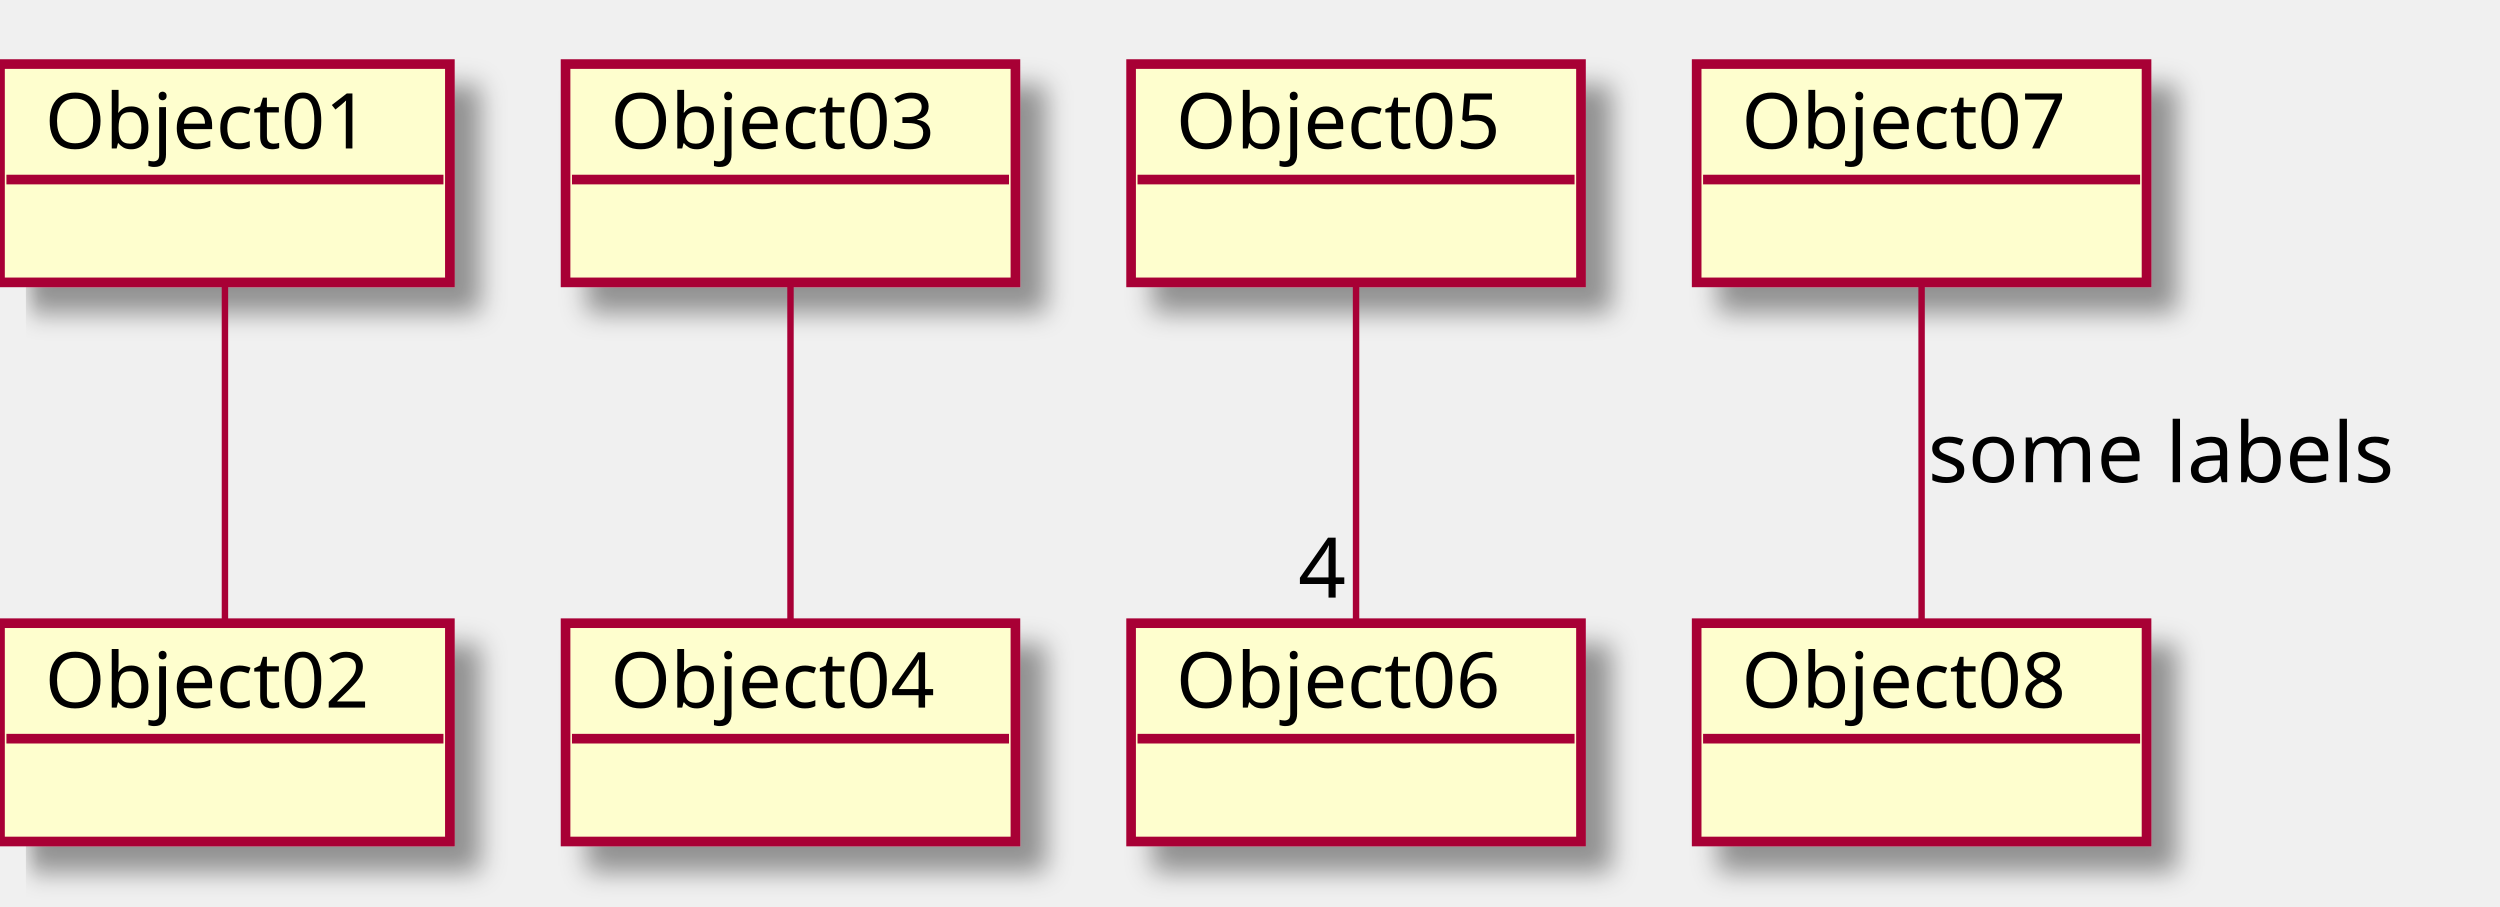
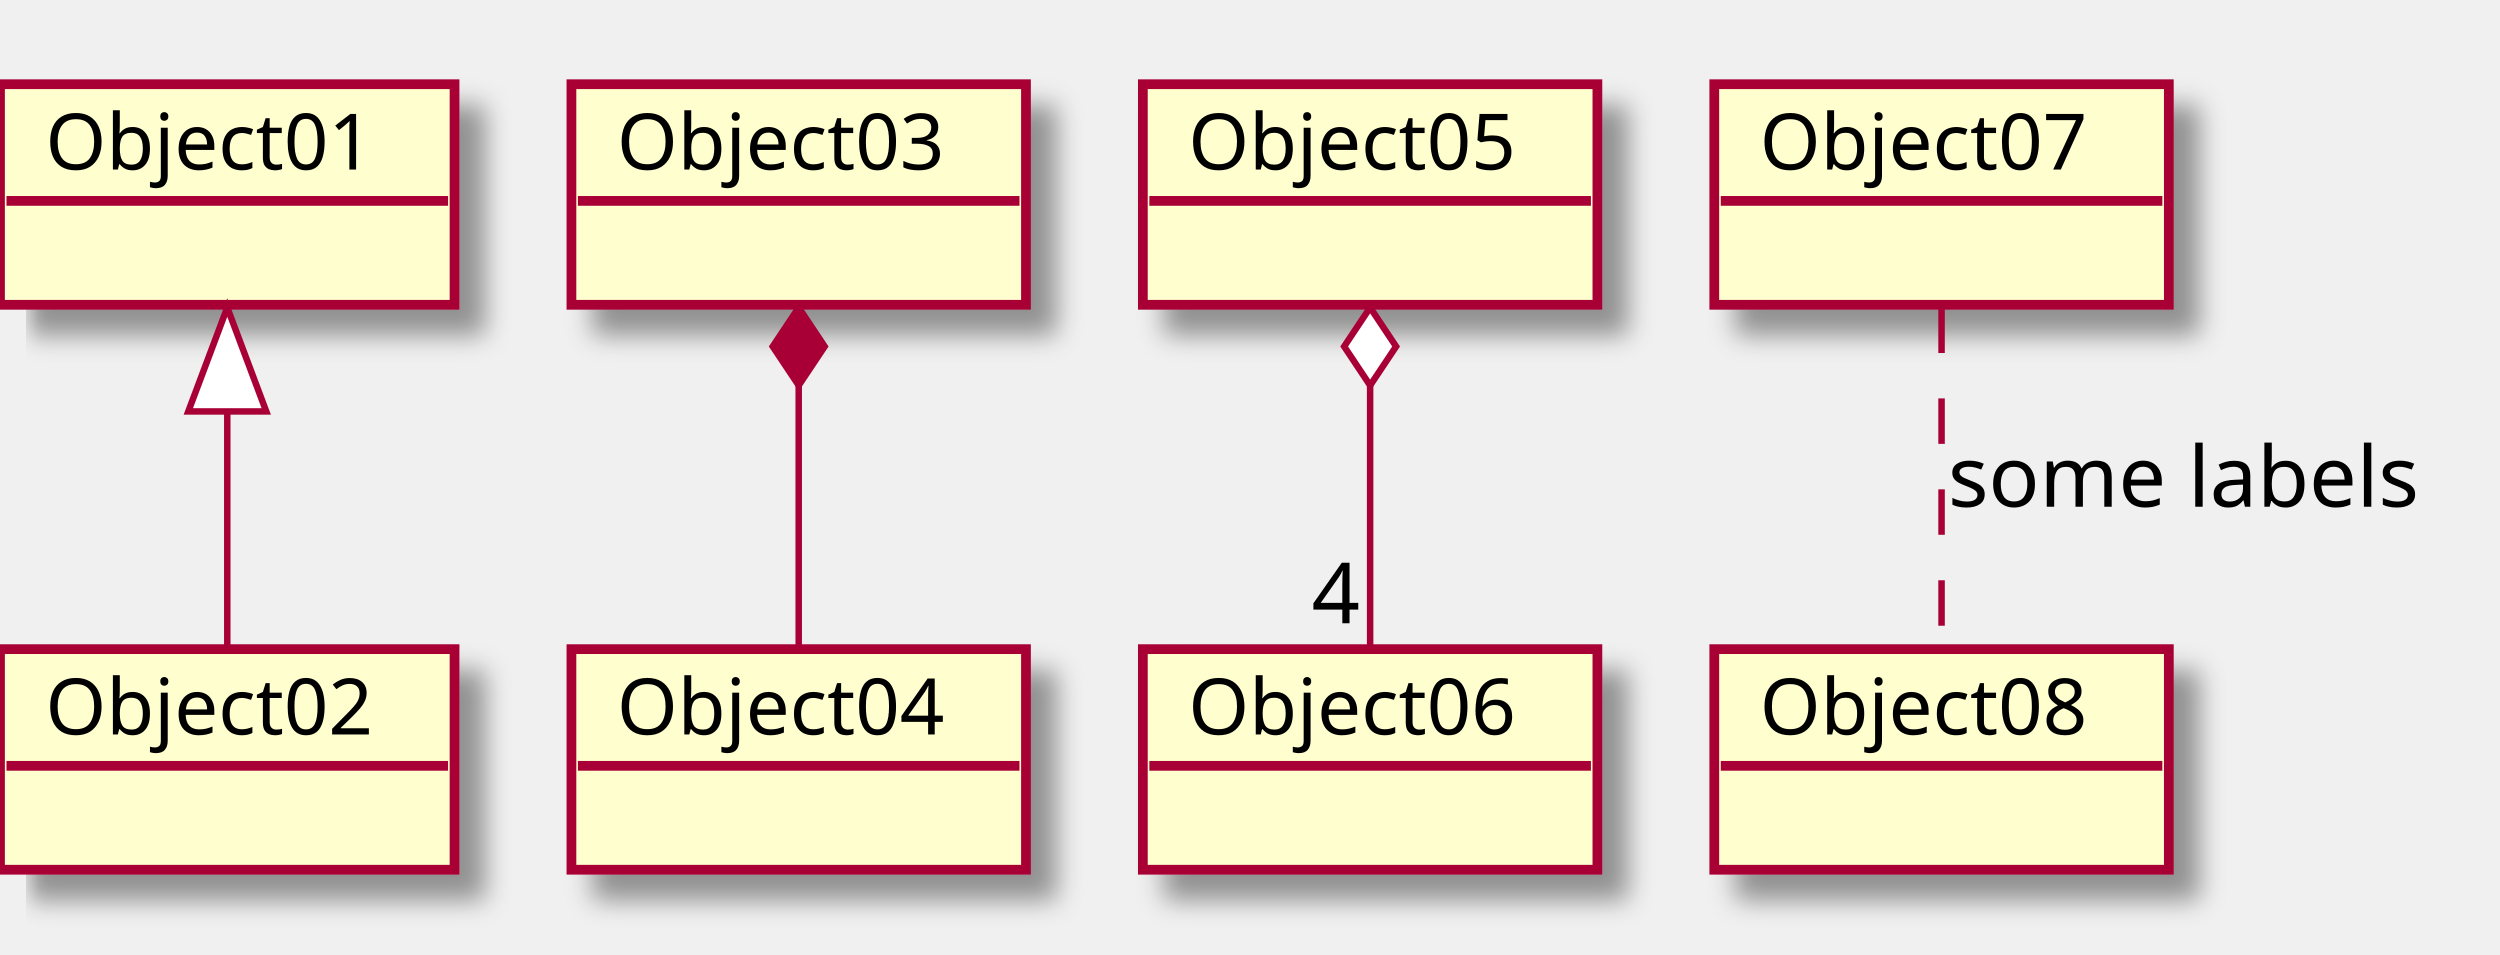
- <svg xmlns="http://www.w3.org/2000/svg" contentScriptType="application/ecmascript" contentStyleType="text/css" height="141px" preserveAspectRatio="none" style="width:389px;height:141px;" version="1.1" viewBox="0 0 389 141" width="389px" zoomAndPan="magnify">
+ <svg xmlns="http://www.w3.org/2000/svg" contentScriptType="application/ecmascript" contentStyleType="text/css" height="147px" preserveAspectRatio="none" style="width:385px;height:147px;" version="1.1" viewBox="0 0 385 147" width="385px" zoomAndPan="magnify">
  <defs>
-     <filter height="300%" id="fassrw6ccagfr" width="300%" x="-1" y="-1">
+     <filter height="300%" id="fau93otekrwzv" width="300%" x="-1" y="-1">
      <feGaussianBlur result="blurOut" stdDeviation="2.0" />
      <feColorMatrix in="blurOut" result="blurOut2" type="matrix" values="0 0 0 0 0 0 0 0 0 0 0 0 0 0 0 0 0 0 .4 0" />
      <feOffset dx="4.0" dy="4.0" in="blurOut2" result="blurOut3" />
      <feBlend in="SourceGraphic" in2="blurOut3" mode="normal" />
    </filter>
  </defs>
  <g>
-     <rect fill="#FEFECE" filter="url(#fassrw6ccagfr)" height="33.969" style="stroke: #A80036; stroke-width: 1.5;" width="70" x="0" y="9.969" />
-     <text fill="#000000" font-family="sans-serif" font-size="12" lengthAdjust="spacingAndGlyphs" textLength="56" x="7" y="23.107">
-       Object01
-     </text>
-     <line style="stroke: #A80036; stroke-width: 1.5;" x1="1" x2="69" y1="27.938" y2="27.938" />
-     <rect fill="#FEFECE" filter="url(#fassrw6ccagfr)" height="33.969" style="stroke: #A80036; stroke-width: 1.5;" width="70" x="0" y="96.969" />
-     <text fill="#000000" font-family="sans-serif" font-size="12" lengthAdjust="spacingAndGlyphs" textLength="56" x="7" y="110.107">
-       Object02
-     </text>
-     <line style="stroke: #A80036; stroke-width: 1.5;" x1="1" x2="69" y1="114.938" y2="114.938" />
-     <rect fill="#FEFECE" filter="url(#fassrw6ccagfr)" height="33.969" style="stroke: #A80036; stroke-width: 1.5;" width="70" x="88" y="9.969" />
-     <text fill="#000000" font-family="sans-serif" font-size="12" lengthAdjust="spacingAndGlyphs" textLength="56" x="95" y="23.107">
-       Object03
-     </text>
-     <line style="stroke: #A80036; stroke-width: 1.5;" x1="89" x2="157" y1="27.938" y2="27.938" />
-     <rect fill="#FEFECE" filter="url(#fassrw6ccagfr)" height="33.969" style="stroke: #A80036; stroke-width: 1.5;" width="70" x="88" y="96.969" />
-     <text fill="#000000" font-family="sans-serif" font-size="12" lengthAdjust="spacingAndGlyphs" textLength="56" x="95" y="110.107">
-       Object04
-     </text>
-     <line style="stroke: #A80036; stroke-width: 1.5;" x1="89" x2="157" y1="114.938" y2="114.938" />
-     <rect fill="#FEFECE" filter="url(#fassrw6ccagfr)" height="33.969" style="stroke: #A80036; stroke-width: 1.5;" width="70" x="176" y="9.969" />
-     <text fill="#000000" font-family="sans-serif" font-size="12" lengthAdjust="spacingAndGlyphs" textLength="56" x="183" y="23.107">
-       Object05
-     </text>
-     <line style="stroke: #A80036; stroke-width: 1.5;" x1="177" x2="245" y1="27.938" y2="27.938" />
-     <rect fill="#FEFECE" filter="url(#fassrw6ccagfr)" height="33.969" style="stroke: #A80036; stroke-width: 1.5;" width="70" x="176" y="96.969" />
-     <text fill="#000000" font-family="sans-serif" font-size="12" lengthAdjust="spacingAndGlyphs" textLength="56" x="183" y="110.107">
-       Object06
-     </text>
-     <line style="stroke: #A80036; stroke-width: 1.5;" x1="177" x2="245" y1="114.938" y2="114.938" />
-     <rect fill="#FEFECE" filter="url(#fassrw6ccagfr)" height="33.969" style="stroke: #A80036; stroke-width: 1.5;" width="70" x="264" y="9.969" />
-     <text fill="#000000" font-family="sans-serif" font-size="12" lengthAdjust="spacingAndGlyphs" textLength="56" x="271" y="23.107">
-       Object07
-     </text>
-     <line style="stroke: #A80036; stroke-width: 1.5;" x1="265" x2="333" y1="27.938" y2="27.938" />
-     <rect fill="#FEFECE" filter="url(#fassrw6ccagfr)" height="33.969" style="stroke: #A80036; stroke-width: 1.5;" width="70" x="264" y="96.969" />
-     <text fill="#000000" font-family="sans-serif" font-size="12" lengthAdjust="spacingAndGlyphs" textLength="56" x="271" y="110.107">
-       Object08
-     </text>
-     <line style="stroke: #A80036; stroke-width: 1.5;" x1="265" x2="333" y1="114.938" y2="114.938" />
-     <path d="M35,44.358 C35,59.506 35,81.879 35,96.918 " fill="none" style="stroke: #A80036; stroke-width: 1.0;" />
-     <path d="M123,44.358 C123,59.506 123,81.879 123,96.918 " fill="none" style="stroke: #A80036; stroke-width: 1.0;" />
-     <path d="M211,44.358 C211,59.506 211,81.879 211,96.918 " fill="none" style="stroke: #A80036; stroke-width: 1.0;" />
-     <text fill="#000000" font-family="sans-serif" font-size="13" lengthAdjust="spacingAndGlyphs" textLength="8" x="202" y="92.985">
-       4
-     </text>
-     <path d="M299,44.358 C299,59.506 299,81.879 299,96.918 " fill="none" style="stroke: #A80036; stroke-width: 1.0;" />
-     <text fill="#000000" font-family="sans-serif" font-size="13" lengthAdjust="spacingAndGlyphs" textLength="77" x="300" y="75.036">
-       some labels
-     </text>
+     <rect fill="#FEFECE" filter="url(#fau93otekrwzv)" height="33.969" style="stroke:#A80036;stroke-width:1.5;" width="70" x="0" y="12.969" />
+     <text fill="#000000" font-family="sans-serif" font-size="12" lengthAdjust="spacing" textLength="56" x="7" y="26.107">Object01</text>
+     <line style="stroke:#A80036;stroke-width:1.5;" x1="1" x2="69" y1="30.938" y2="30.938" />
+     <rect fill="#FEFECE" filter="url(#fau93otekrwzv)" height="33.969" style="stroke:#A80036;stroke-width:1.5;" width="70" x="0" y="99.969" />
+     <text fill="#000000" font-family="sans-serif" font-size="12" lengthAdjust="spacing" textLength="56" x="7" y="113.107">Object02</text>
+     <line style="stroke:#A80036;stroke-width:1.5;" x1="1" x2="69" y1="117.938" y2="117.938" />
+     <rect fill="#FEFECE" filter="url(#fau93otekrwzv)" height="33.969" style="stroke:#A80036;stroke-width:1.5;" width="70" x="88" y="12.969" />
+     <text fill="#000000" font-family="sans-serif" font-size="12" lengthAdjust="spacing" textLength="56" x="95" y="26.107">Object03</text>
+     <line style="stroke:#A80036;stroke-width:1.5;" x1="89" x2="157" y1="30.938" y2="30.938" />
+     <rect fill="#FEFECE" filter="url(#fau93otekrwzv)" height="33.969" style="stroke:#A80036;stroke-width:1.5;" width="70" x="88" y="99.969" />
+     <text fill="#000000" font-family="sans-serif" font-size="12" lengthAdjust="spacing" textLength="56" x="95" y="113.107">Object04</text>
+     <line style="stroke:#A80036;stroke-width:1.5;" x1="89" x2="157" y1="117.938" y2="117.938" />
+     <rect fill="#FEFECE" filter="url(#fau93otekrwzv)" height="33.969" style="stroke:#A80036;stroke-width:1.5;" width="70" x="176" y="12.969" />
+     <text fill="#000000" font-family="sans-serif" font-size="12" lengthAdjust="spacing" textLength="56" x="183" y="26.107">Object05</text>
+     <line style="stroke:#A80036;stroke-width:1.5;" x1="177" x2="245" y1="30.938" y2="30.938" />
+     <rect fill="#FEFECE" filter="url(#fau93otekrwzv)" height="33.969" style="stroke:#A80036;stroke-width:1.5;" width="70" x="176" y="99.969" />
+     <text fill="#000000" font-family="sans-serif" font-size="12" lengthAdjust="spacing" textLength="56" x="183" y="113.107">Object06</text>
+     <line style="stroke:#A80036;stroke-width:1.5;" x1="177" x2="245" y1="117.938" y2="117.938" />
+     <rect fill="#FEFECE" filter="url(#fau93otekrwzv)" height="33.969" style="stroke:#A80036;stroke-width:1.5;" width="70" x="264" y="12.969" />
+     <text fill="#000000" font-family="sans-serif" font-size="12" lengthAdjust="spacing" textLength="56" x="271" y="26.107">Object07</text>
+     <line style="stroke:#A80036;stroke-width:1.5;" x1="265" x2="333" y1="30.938" y2="30.938" />
+     <rect fill="#FEFECE" filter="url(#fau93otekrwzv)" height="33.969" style="stroke:#A80036;stroke-width:1.5;" width="70" x="264" y="99.969" />
+     <text fill="#000000" font-family="sans-serif" font-size="12" lengthAdjust="spacing" textLength="56" x="271" y="113.107">Object08</text>
+     <line style="stroke:#A80036;stroke-width:1.5;" x1="265" x2="333" y1="117.938" y2="117.938" />
+     <path d="M35,47.358 C35,62.506 35,84.879 35,99.918 " fill="none" style="stroke:#A80036;stroke-width:1.0;" />
+     <polygon fill="#FFFFFF" points="35,47.358,29,63.358,41,63.358,35,47.358" style="stroke:#A80036;stroke-width:1.0;" />
+     <path d="M123,47.358 C123,62.506 123,84.879 123,99.918 " fill="none" style="stroke:#A80036;stroke-width:1.0;" />
+     <polygon fill="#A80036" points="123,47.358,119,53.358,123,59.358,127,53.358,123,47.358" style="stroke:#A80036;stroke-width:1.0;" />
+     <path d="M211,47.358 C211,62.506 211,84.879 211,99.918 " fill="none" style="stroke:#A80036;stroke-width:1.0;" />
+     <polygon fill="#FFFFFF" points="211,47.358,207,53.358,211,59.358,215,53.358,211,47.358" style="stroke:#A80036;stroke-width:1.0;" />
+     <text fill="#000000" font-family="sans-serif" font-size="13" lengthAdjust="spacing" textLength="8" x="202" y="95.985">4</text>
+     <path d="M299,47.358 C299,62.506 299,84.879 299,99.918 " fill="none" style="stroke:#A80036;stroke-width:1.0;stroke-dasharray:7.0,7.0;" />
+     <text fill="#000000" font-family="sans-serif" font-size="13" lengthAdjust="spacing" textLength="77" x="300" y="78.036">some labels</text>
  </g>
</svg>
